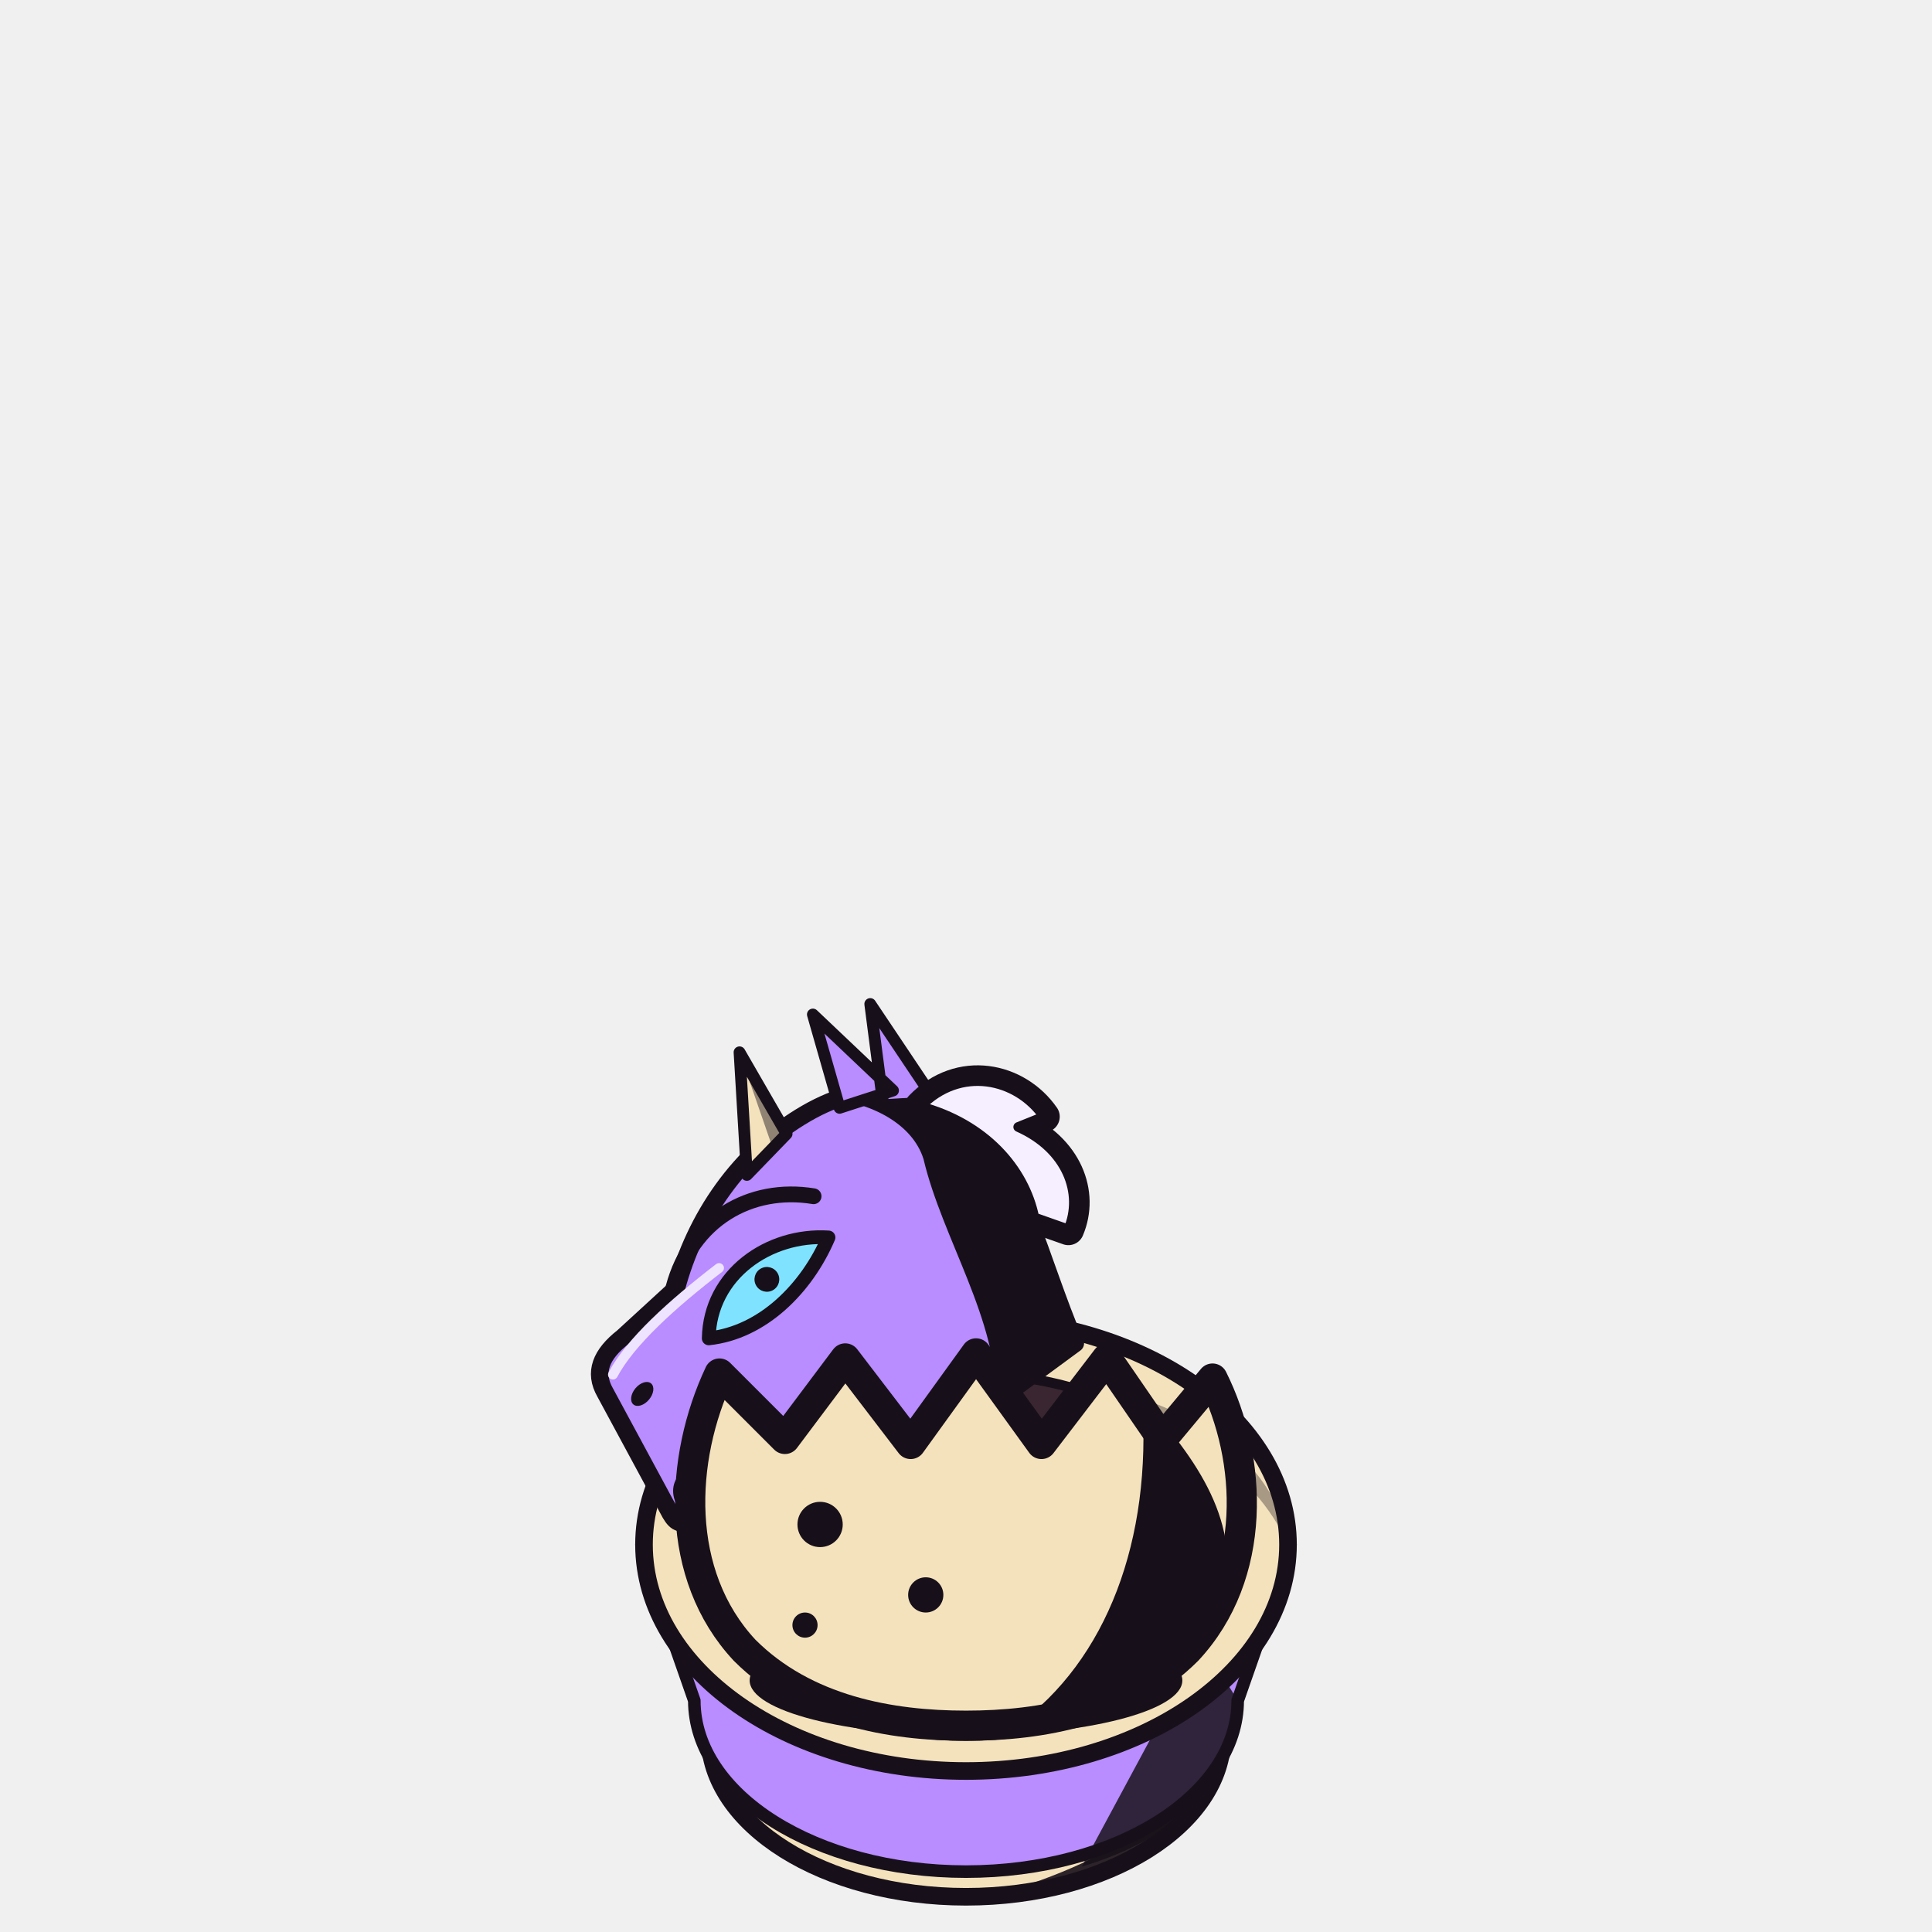
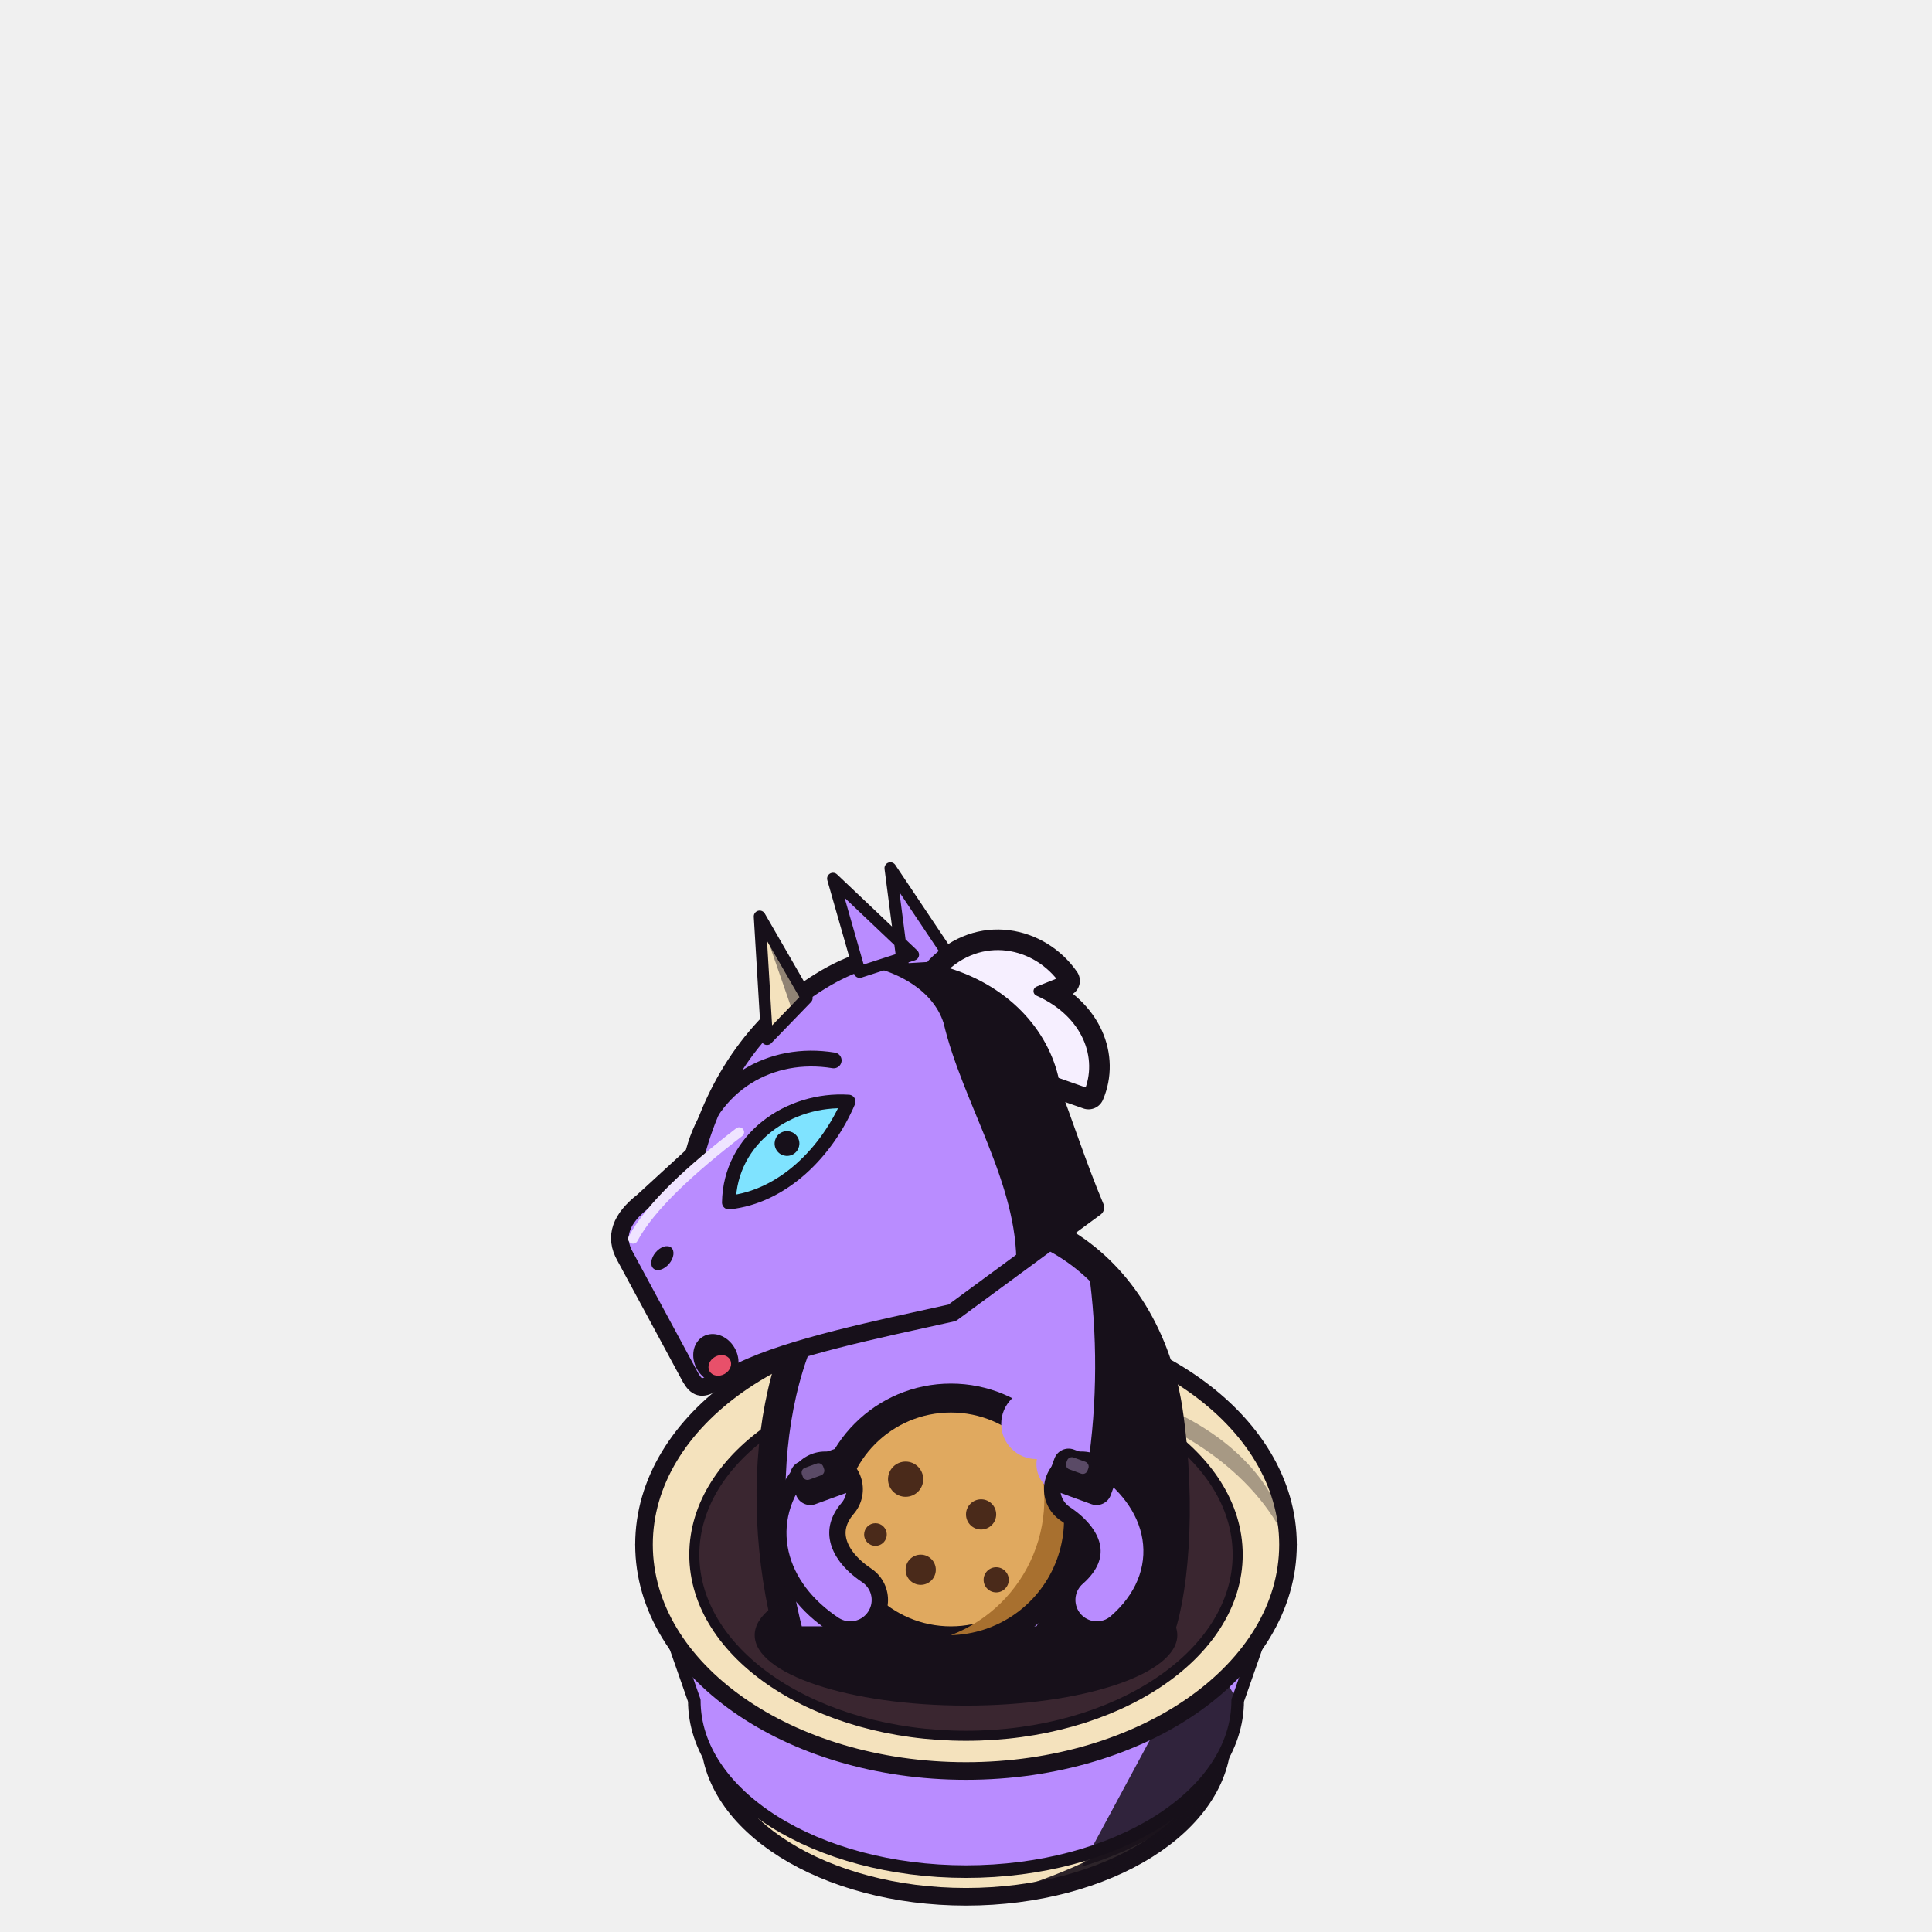
<svg xmlns="http://www.w3.org/2000/svg" viewBox="0 0 768 768" width="768" height="768">
  <path d="M256,614 L282,690 A102,64 0 0 0 486,690 L512,614 Z" fill="#f4e2bd" stroke="#17101a" stroke-width="7" stroke-linejoin="round" />
  <path d="M498,614 L486,690 A102,64 0 0 1 392,754 C440,742 478,716 486,690 Z" fill="#17101a" opacity=".9" />
  <path d="M262,636 L276,676 A108,68 0 0 0 492,676 L506,636 A128,90 0 0 1 262,636 Z" fill="#b98cff" stroke="#17101a" stroke-width="5" stroke-linejoin="round" />
  <path d="M470,640 L492,676 A108,68 0 0 1 430,742 L458,690 Z" fill="#17101a" opacity=".85" />
  <ellipse cx="384" cy="614" rx="128" ry="90" fill="#f4e2bd" stroke="#17101a" stroke-width="7" />
  <ellipse cx="384" cy="618" rx="108" ry="72" fill="#3a2630" stroke="#17101a" stroke-width="4" />
  <path d="M424,554 A128,90 0 0 1 512,614 A108,72 0 0 0 454,556 Z" fill="#17101a" opacity=".35" />
-   <ellipse cx="384" cy="668" rx="86" ry="22" fill="#17101a" />
-   <g transform="translate(104 222) scale(.78) rotate(-30 380 420)">
+   <ellipse cx="384" cy="650" rx="84" ry="28" fill="#17101a" />
+   <path d="M316,650 C300,590 310,520 350,494 C400,470 452,500 462,560 C468,600 464,636 458,650 Z" fill="none" stroke="#17101a" stroke-width="16" stroke-linejoin="round" />
+   <path d="M316,650 C300,590 310,520 350,494 C400,470 452,500 462,560 C468,600 464,636 458,650 Z" fill="#b98cff" stroke="#17101a" stroke-width="7" stroke-linejoin="round" />
+   <path d="M432,500 C456,520 466,560 464,600 C464,630 460,642 458,650 L410,650 C434,610 440,550 432,500 Z" fill="#17101a" />
+   <mask id="bite">
+     <rect width="768" height="768" fill="#fff" />
+     <circle cx="412" cy="566" r="14" fill="#000" />
+     <circle cx="424" cy="582" r="12" fill="#000" />
+   </mask>
+   <g mask="url(#bite)">
+     <circle cx="378" cy="604" r="46" fill="none" stroke="#17101a" stroke-width="16" />
+     <circle cx="378" cy="604" r="46" fill="#e0a95f" stroke="#17101a" stroke-width="7" />
+     <path d="M410,572 A46,46 0 0 1 378,650 A58,58 0 0 0 410,572 Z" fill="#a8702f" />
+     <circle cx="360" cy="588" r="7" fill="#4a2a1a" />
+     <circle cx="390" cy="602" r="6" fill="#4a2a1a" />
+     <circle cx="366" cy="624" r="6" fill="#4a2a1a" />
+     <circle cx="396" cy="628" r="5" fill="#4a2a1a" />
+     <circle cx="348" cy="610" r="4.5" fill="#4a2a1a" />
+   </g>
+   <path d="M338,636 C320,624 316,606 328,592" fill="none" stroke="#17101a" stroke-width="30" stroke-linecap="round" />
+   <path d="M338,636 C320,624 316,606 328,592" fill="none" stroke="#b98cff" stroke-width="17" stroke-linecap="round" />
+   <g transform="rotate(-20 328 588)">
+     <rect x="315" y="578" width="26" height="18" rx="6" fill="#17101a" />
+     <rect x="320" y="581" width="9" height="5" rx="2" fill="#5a4a66" />
+   </g>
+   <path d="M436,636 C452,622 448,604 430,592" fill="none" stroke="#17101a" stroke-width="30" stroke-linecap="round" />
+   <path d="M436,636 C452,622 448,604 430,592" fill="none" stroke="#b98cff" stroke-width="17" stroke-linecap="round" />
+   <g transform="rotate(20 430 588)">
+     <rect x="417" y="578" width="26" height="18" rx="6" fill="#17101a" />
+     <rect x="422" y="581" width="9" height="5" rx="2" fill="#5a4a66" />
+   </g>
+   <g transform="translate(112 168) scale(.78) rotate(-30 380 420)">
    <path d="M198,392 L200,322 C200,310 208,304 222,302 L258,294 C284,268 320,250 360,250 C396,250 424,268 430,298 C440,332 426,372 420,420 L330,430 C292,418 250,404 222,402 L206,400 C200,400 198,398 198,392 Z" fill="#b98cff" stroke="#17101a" stroke-width="9" stroke-linejoin="round" />
    <path d="M372,248 C402,248 424,266 430,296 C440,330 426,372 420,420 L370,426 C392,390 388,340 400,300 C404,282 392,262 372,248 Z" fill="#17101a" />
    <path d="M208,316 C224,306 252,300 282,296" fill="none" stroke="#efe4ff" stroke-width="5" stroke-linecap="round" />
    <g transform="translate(296 316)">
      <g transform="scale(1.15)">
        <g transform="scale(1.22)">
          <path d="M-26,6 C-14,-14 12,-16 30,-4 C14,8 -8,14 -26,6 Z" fill="#7fe3ff" stroke="#17101a" stroke-width="5" stroke-linejoin="round" />
          <circle cx="3" cy="-2" r="4.5" fill="#17101a" />
        </g>
        <path d="M-34,-20 C-12,-42 18,-42 40,-24" fill="none" stroke="#17101a" stroke-width="7" stroke-linecap="round" />
      </g>
    </g>
    <ellipse cx="216" cy="332" rx="7" ry="4.5" fill="#17101a" transform="rotate(-20 216 332)" />
    <ellipse cx="214" cy="390" rx="11" ry="13" fill="#17101a" />
    <ellipse cx="214" cy="394" rx="6" ry="5" fill="#e8506a" />
    <path d="M376,256 L388,208 L404,262 Z M396,266 L416,218 L420,278 Z" fill="#b98cff" stroke="#17101a" stroke-width="6" stroke-linejoin="round" />
    <path d="M318,262 L346,254 L346,206 Z" fill="#f4e2bd" stroke="#17101a" stroke-width="6" stroke-linejoin="round" />
    <path d="M336,258 L346,254 L346,206 Z" fill="#17101a" opacity=".45" />
    <path d="M412,276 C440,268 462,288 464,312 L450,310 C466,332 462,356 446,368 L434,354 C442,330 436,300 412,276 Z" fill="none" stroke="#17101a" stroke-width="16" stroke-linejoin="round" />
    <path d="M412,276 C440,268 462,288 464,312 L450,310 C466,332 462,356 446,368 L434,354 C442,330 436,300 412,276 Z" fill="#f6efff" stroke="#17101a" stroke-width="5" stroke-linejoin="round" />
  </g>
-   <path d="M286,546 L312,572 L336,540 L362,574 L388,538 L414,574 L440,540 L462,572 L482,548 C498,580 500,626 472,656 C448,680 414,686 384,686 C354,686 320,680 296,656 C268,626 270,580 286,546 Z" fill="#f4e2bd" stroke="#17101a" stroke-width="12" stroke-linejoin="round" />
-   <path d="M454,556 C476,580 494,606 486,636 C476,668 440,684 404,686 C440,660 458,612 454,556 Z" fill="#17101a" />
-   <circle cx="326" cy="606" r="9" fill="#17101a" />
-   <circle cx="368" cy="634" r="7" fill="#17101a" />
-   <circle cx="320" cy="646" r="5" fill="#17101a" />
</svg>
